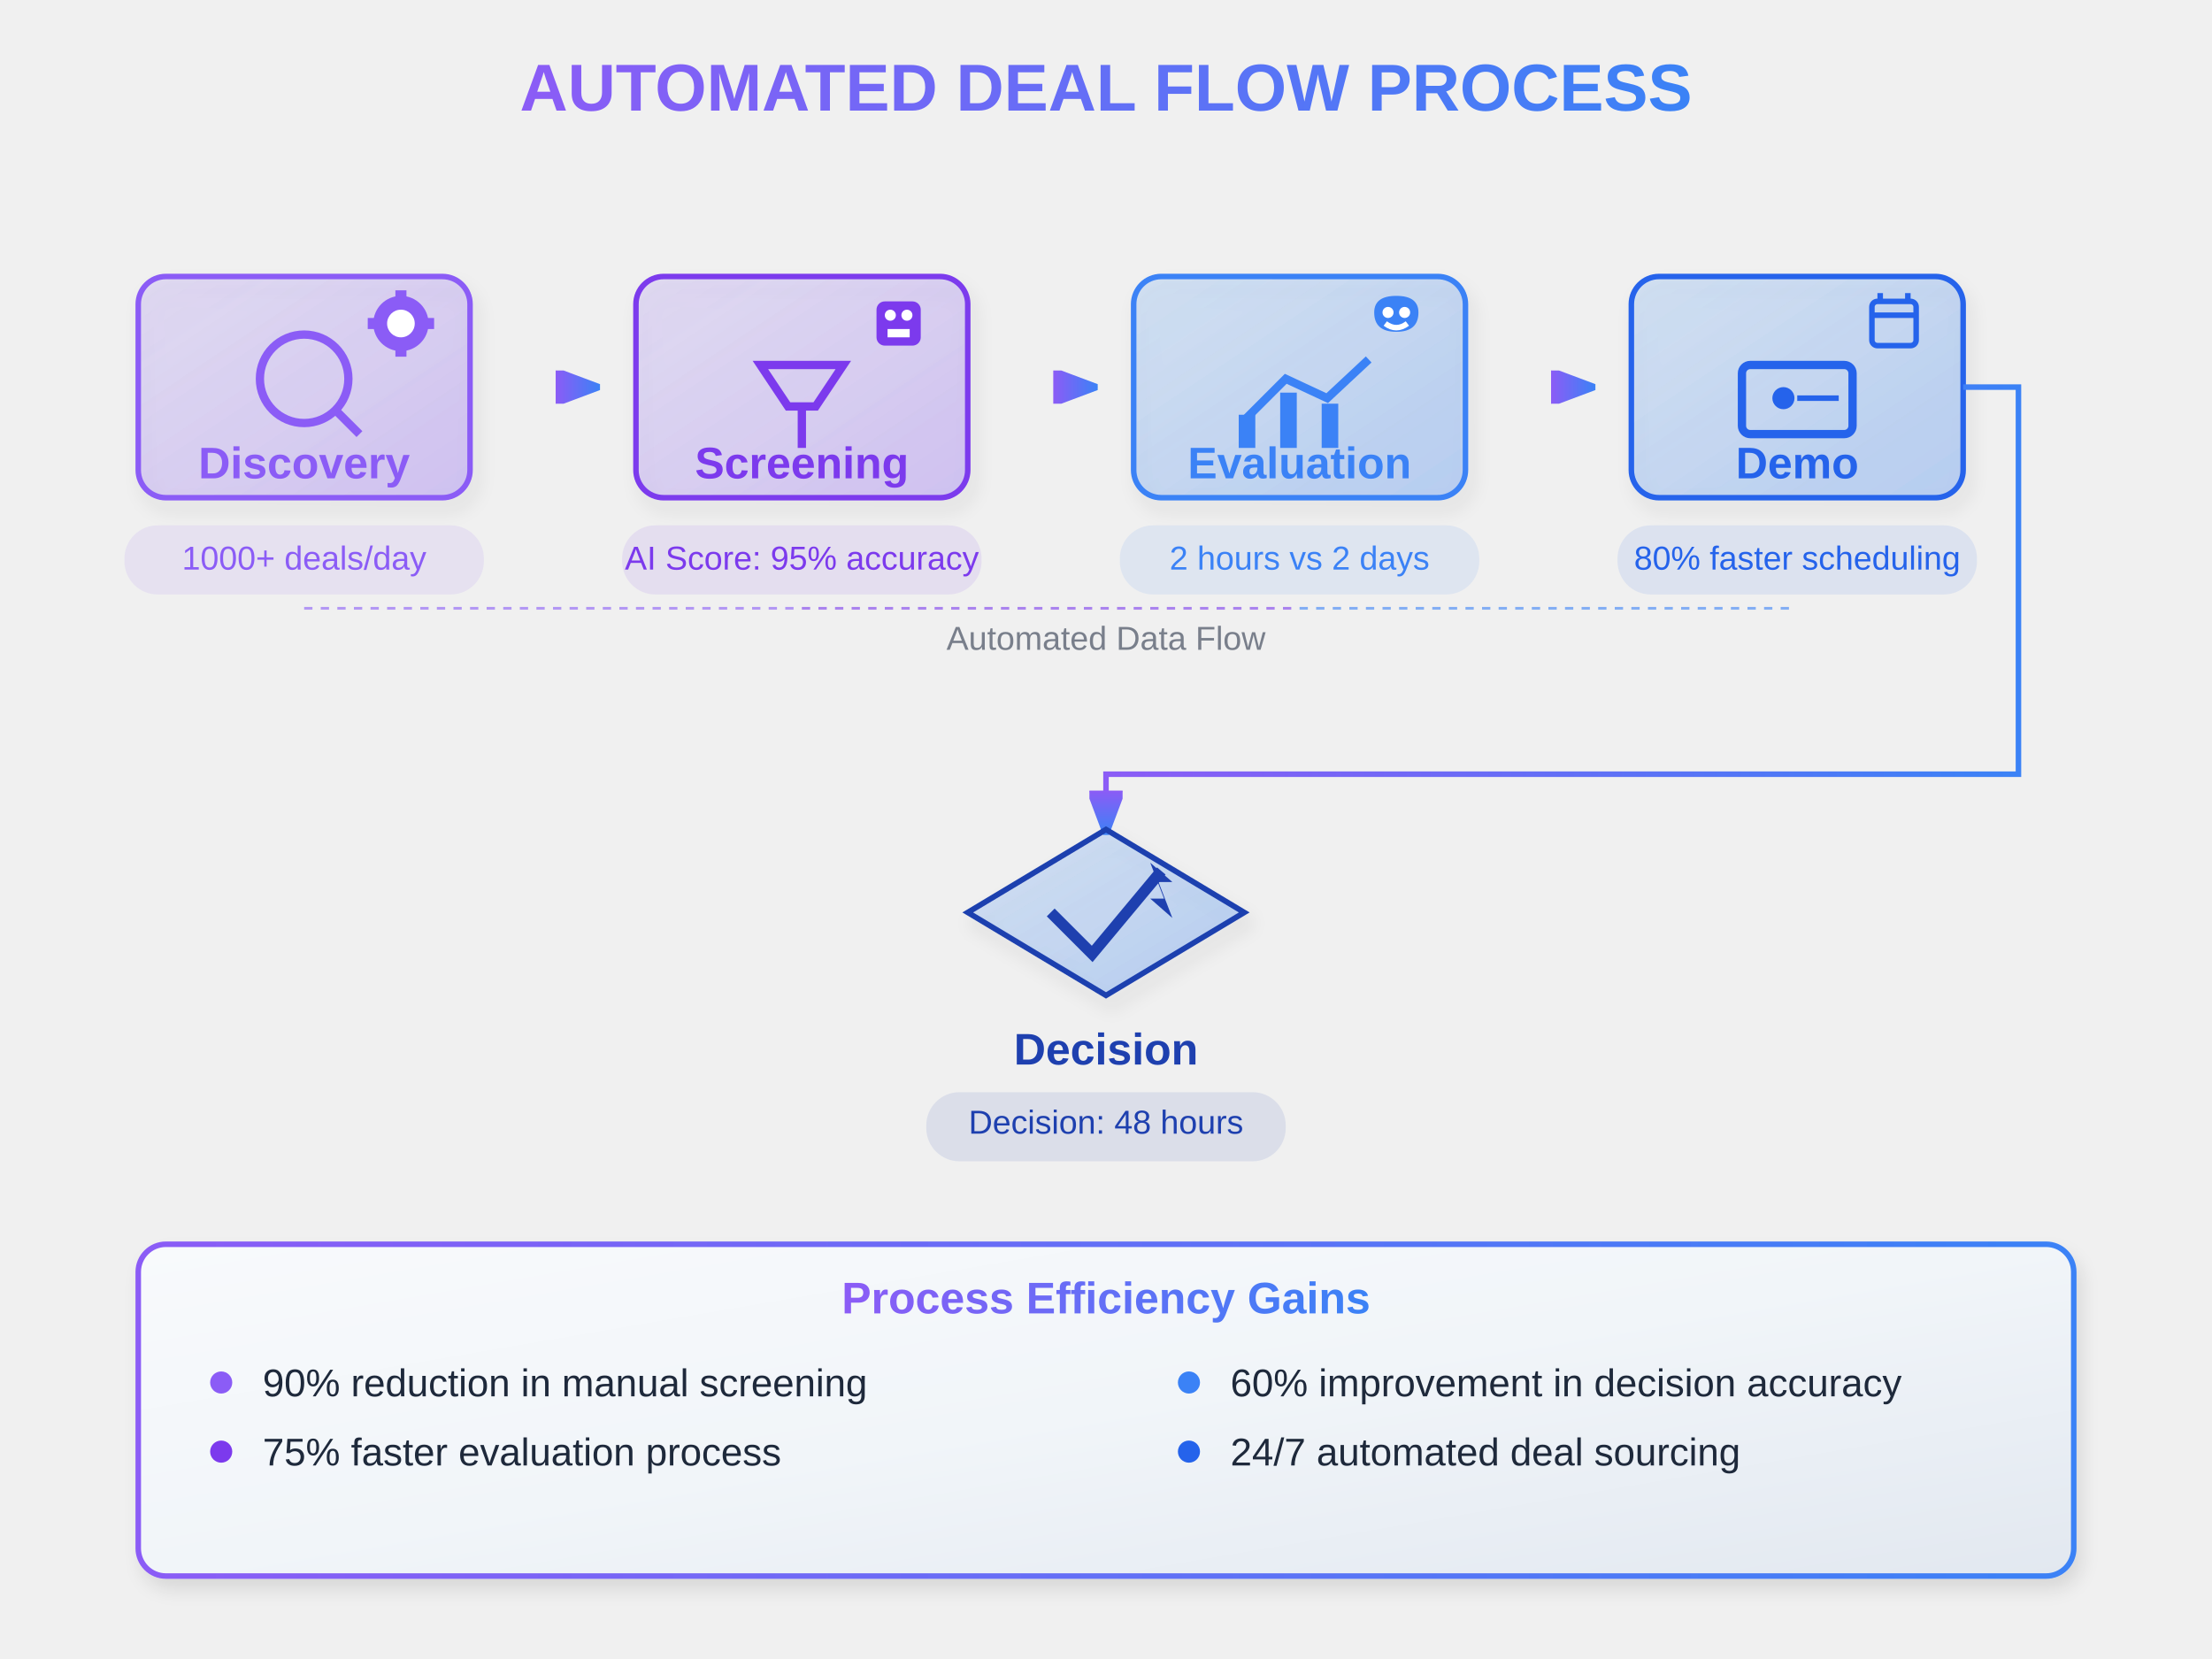
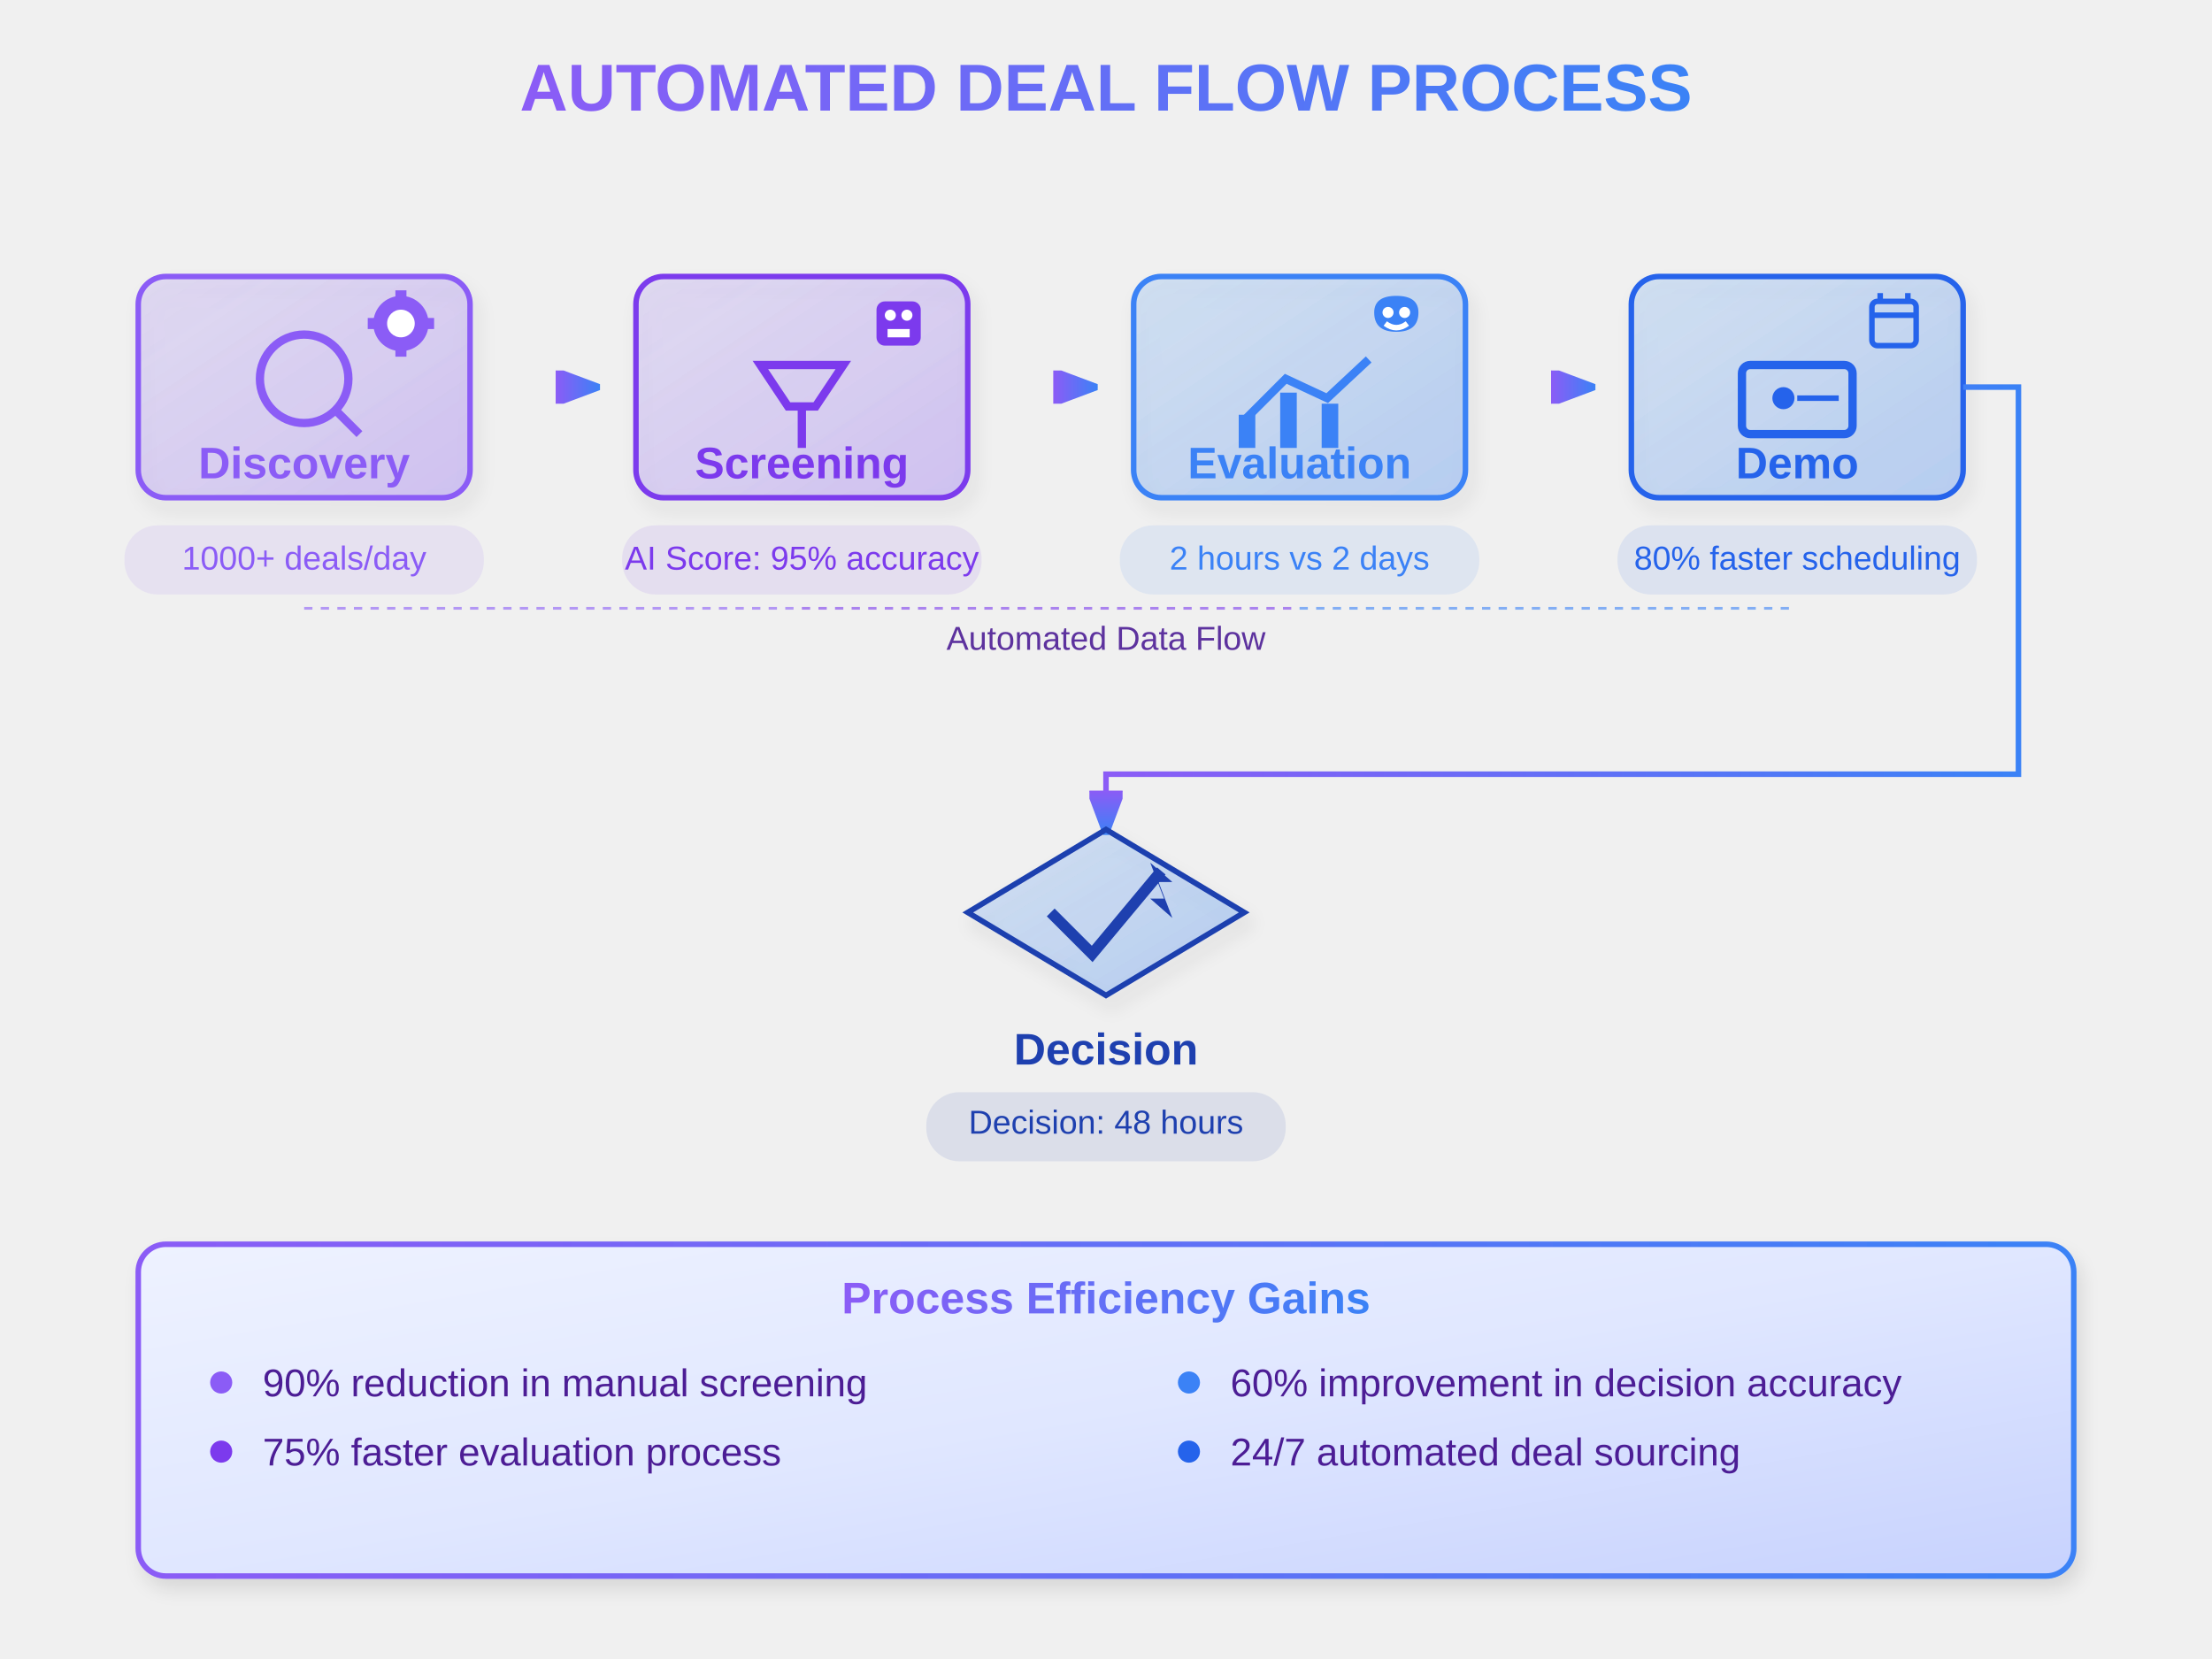
<svg xmlns="http://www.w3.org/2000/svg" width="800" height="600" viewBox="0 0 800 600">
  <defs>
    <linearGradient id="purpleBlue" x1="0%" y1="0%" x2="100%" y2="0%">
      <stop offset="0%" style="stop-color:#8B5CF6;stop-opacity:1" />
      <stop offset="100%" style="stop-color:#3B82F6;stop-opacity:1" />
    </linearGradient>
    <linearGradient id="lightPurple" x1="0%" y1="0%" x2="100%" y2="100%">
      <stop offset="0%" style="stop-color:#A78BFA;stop-opacity:0.2" />
      <stop offset="100%" style="stop-color:#8B5CF6;stop-opacity:0.3" />
    </linearGradient>
    <linearGradient id="lightBlue" x1="0%" y1="0%" x2="100%" y2="100%">
      <stop offset="0%" style="stop-color:#60A5FA;stop-opacity:0.2" />
      <stop offset="100%" style="stop-color:#3B82F6;stop-opacity:0.3" />
    </linearGradient>
    <linearGradient id="metricsBackground" x1="0%" y1="0%" x2="100%" y2="100%">
-       <stop offset="0%" style="stop-color:#F8FAFC;stop-opacity:1" />
-       <stop offset="50%" style="stop-color:#F1F5F9;stop-opacity:1" />
-       <stop offset="100%" style="stop-color:#E2E8F0;stop-opacity:1" />
+       <stop offset="0%" style="stop-color:#EEF2FF;stop-opacity:1" />
+       <stop offset="50%" style="stop-color:#E0E7FF;stop-opacity:1" />
+       <stop offset="100%" style="stop-color:#C7D2FE;stop-opacity:1" />
    </linearGradient>
    <filter id="shadow" x="-20%" y="-20%" width="140%" height="140%">
      <feDropShadow dx="2" dy="4" stdDeviation="3" flood-color="#000000" flood-opacity="0.1" />
    </filter>
    <marker id="arrowhead" markerWidth="8" markerHeight="6" refX="7" refY="3" orient="auto" markerUnits="strokeWidth">
      <polygon points="0 0, 8 3, 0 6" fill="url(#purpleBlue)" stroke="url(#purpleBlue)" stroke-width="1" />
    </marker>
  </defs>
  <text x="400" y="40" font-family="Arial, sans-serif" font-size="24" font-weight="bold" text-anchor="middle" fill="url(#purpleBlue)">
    AUTOMATED DEAL FLOW PROCESS
  </text>
  <g id="discovery">
    <rect x="50" y="100" width="120" height="80" rx="10" fill="url(#lightPurple)" stroke="#8B5CF6" stroke-width="2" filter="url(#shadow)" />
    <circle cx="110" cy="137" r="16" fill="none" stroke="#8B5CF6" stroke-width="3" />
    <line x1="122" y1="149" x2="130" y2="157" stroke="#8B5CF6" stroke-width="3" />
    <g transform="translate(145, 117)">
      <circle cx="0" cy="0" r="10" fill="#8B5CF6" />
      <circle cx="0" cy="0" r="5" fill="white" />
      <rect x="-2" y="-12" width="4" height="5" fill="#8B5CF6" />
      <rect x="-2" y="7" width="4" height="5" fill="#8B5CF6" />
      <rect x="-12" y="-2" width="5" height="4" fill="#8B5CF6" />
      <rect x="7" y="-2" width="5" height="4" fill="#8B5CF6" />
    </g>
    <text x="110" y="173" font-family="Arial, sans-serif" font-size="16" font-weight="bold" text-anchor="middle" fill="#8B5CF6">Discovery</text>
    <rect x="45" y="190" width="130" height="25" rx="12" fill="#8B5CF6" opacity="0.1" />
    <text x="110" y="206" font-family="Arial, sans-serif" font-size="12" text-anchor="middle" fill="#8B5CF6">1000+ deals/day</text>
  </g>
  <line x1="185" y1="140" x2="215" y2="140" stroke="url(#purpleBlue)" stroke-width="2" marker-end="url(#arrowhead)" />
  <g id="screening">
    <rect x="230" y="100" width="120" height="80" rx="10" fill="url(#lightPurple)" stroke="#7C3AED" stroke-width="2" filter="url(#shadow)" />
    <path d="M 275 132 L 305 132 L 295 147 L 285 147 Z" fill="none" stroke="#7C3AED" stroke-width="3" />
    <line x1="290" y1="147" x2="290" y2="162" stroke="#7C3AED" stroke-width="3" />
    <g transform="translate(325, 117)">
      <rect x="-8" y="-8" width="16" height="16" rx="3" fill="#7C3AED" />
      <circle cx="-3" cy="-3" r="2" fill="white" />
      <circle cx="3" cy="-3" r="2" fill="white" />
      <rect x="-4" y="2" width="8" height="3" fill="white" />
    </g>
    <text x="290" y="173" font-family="Arial, sans-serif" font-size="16" font-weight="bold" text-anchor="middle" fill="#7C3AED">Screening</text>
    <rect x="225" y="190" width="130" height="25" rx="12" fill="#7C3AED" opacity="0.1" />
    <text x="290" y="206" font-family="Arial, sans-serif" font-size="12" text-anchor="middle" fill="#7C3AED">AI Score: 95% accuracy</text>
  </g>
  <line x1="365" y1="140" x2="395" y2="140" stroke="url(#purpleBlue)" stroke-width="2" marker-end="url(#arrowhead)" />
  <g id="evaluation">
    <rect x="410" y="100" width="120" height="80" rx="10" fill="url(#lightBlue)" stroke="#3B82F6" stroke-width="2" filter="url(#shadow)" />
    <path d="M 450 152 L 465 137 L 480 144 L 495 130" fill="none" stroke="#3B82F6" stroke-width="3" />
    <rect x="448" y="150" width="6" height="12" fill="#3B82F6" />
    <rect x="463" y="142" width="6" height="20" fill="#3B82F6" />
    <rect x="478" y="146" width="6" height="16" fill="#3B82F6" />
    <g transform="translate(505, 117)">
      <path d="M -8 -4 Q -8 -10 0 -10 Q 8 -10 8 -4 Q 8 3 0 3 Q -8 3 -8 -4" fill="#3B82F6" />
      <circle cx="-3" cy="-4" r="2" fill="white" />
      <circle cx="3" cy="-4" r="2" fill="white" />
      <path d="M -4 0 Q 0 3 4 0" stroke="white" stroke-width="2" fill="none" />
    </g>
    <text x="470" y="173" font-family="Arial, sans-serif" font-size="16" font-weight="bold" text-anchor="middle" fill="#3B82F6">Evaluation</text>
    <rect x="405" y="190" width="130" height="25" rx="12" fill="#3B82F6" opacity="0.1" />
    <text x="470" y="206" font-family="Arial, sans-serif" font-size="12" text-anchor="middle" fill="#3B82F6">2 hours vs 2 days</text>
  </g>
  <line x1="545" y1="140" x2="575" y2="140" stroke="url(#purpleBlue)" stroke-width="2" marker-end="url(#arrowhead)" />
  <g id="demo">
    <rect x="590" y="100" width="120" height="80" rx="10" fill="url(#lightBlue)" stroke="#2563EB" stroke-width="2" filter="url(#shadow)" />
    <rect x="630" y="132" width="40" height="25" rx="3" fill="none" stroke="#2563EB" stroke-width="3" />
    <circle cx="645" cy="144" r="4" fill="#2563EB" />
    <line x1="650" y1="144" x2="665" y2="144" stroke="#2563EB" stroke-width="2" />
    <g transform="translate(685, 117)">
      <rect x="-8" y="-8" width="16" height="16" rx="2" fill="none" stroke="#2563EB" stroke-width="2" />
      <line x1="-5" y1="-8" x2="-5" y2="-11" stroke="#2563EB" stroke-width="2" />
      <line x1="5" y1="-8" x2="5" y2="-11" stroke="#2563EB" stroke-width="2" />
      <line x1="-8" y1="-3" x2="8" y2="-3" stroke="#2563EB" stroke-width="2" />
    </g>
    <text x="650" y="173" font-family="Arial, sans-serif" font-size="16" font-weight="bold" text-anchor="middle" fill="#2563EB">Demo</text>
    <rect x="585" y="190" width="130" height="25" rx="12" fill="#2563EB" opacity="0.1" />
    <text x="650" y="206" font-family="Arial, sans-serif" font-size="12" text-anchor="middle" fill="#2563EB">80% faster scheduling</text>
  </g>
  <path d="M 710 140 L 730 140 L 730 280 L 400 280 L 400 300" stroke="url(#purpleBlue)" stroke-width="2" fill="none" marker-end="url(#arrowhead)" />
  <g id="decision">
    <path d="M 400 300 L 450 330 L 400 360 L 350 330 Z" fill="url(#lightBlue)" stroke="#1E40AF" stroke-width="2" filter="url(#shadow)" />
    <path d="M 380 330 L 395 345 L 420 315" fill="none" stroke="#1E40AF" stroke-width="4" />
    <g transform="translate(420, 322)">
      <path d="M -4 -10 L 4 -3 L -1 -3 L 4 10 L -4 3 L 1 3 Z" fill="#1E40AF" />
    </g>
    <text x="400" y="385" font-family="Arial, sans-serif" font-size="16" font-weight="bold" text-anchor="middle" fill="#1E40AF">Decision</text>
    <rect x="335" y="395" width="130" height="25" rx="12" fill="#1E40AF" opacity="0.1" />
    <text x="400" y="410" font-family="Arial, sans-serif" font-size="12" text-anchor="middle" fill="#1E40AF">Decision: 48 hours</text>
  </g>
  <g id="automation-flow">
    <line x1="110" y1="220" x2="290" y2="220" stroke="#8B5CF6" stroke-width="1" stroke-dasharray="3,3" opacity="0.6" />
    <line x1="290" y1="220" x2="470" y2="220" stroke="#7C3AED" stroke-width="1" stroke-dasharray="3,3" opacity="0.6" />
    <line x1="470" y1="220" x2="650" y2="220" stroke="#3B82F6" stroke-width="1" stroke-dasharray="3,3" opacity="0.6" />
-     <text x="400" y="235" font-family="Arial, sans-serif" font-size="12" font-weight="500" text-anchor="middle" fill="#6B7280" opacity="0.9">Automated Data Flow</text>
+     <text x="400" y="235" font-family="Arial, sans-serif" font-size="12" font-weight="500" text-anchor="middle" fill="#4C1D95" opacity="0.9">Automated Data Flow</text>
  </g>
  <g id="metrics">
    <rect x="50" y="450" width="700" height="120" rx="10" fill="url(#metricsBackground)" stroke="url(#purpleBlue)" stroke-width="2" filter="url(#shadow)" />
    <text x="400" y="475" font-family="Arial, sans-serif" font-size="16" font-weight="bold" text-anchor="middle" fill="url(#purpleBlue)">Process Efficiency Gains</text>
    <g transform="translate(80, 490)">
      <circle cx="0" cy="10" r="4" fill="#8B5CF6" />
-       <text x="15" y="15" font-family="Arial, sans-serif" font-size="14" font-weight="500" fill="#1E293B">90% reduction in manual screening</text>
+       <text x="15" y="15" font-family="Arial, sans-serif" font-size="14" font-weight="500" fill="#4C1D95">90% reduction in manual screening</text>
      <circle cx="0" cy="35" r="4" fill="#7C3AED" />
-       <text x="15" y="40" font-family="Arial, sans-serif" font-size="14" font-weight="500" fill="#1E293B">75% faster evaluation process</text>
+       <text x="15" y="40" font-family="Arial, sans-serif" font-size="14" font-weight="500" fill="#4C1D95">75% faster evaluation process</text>
      <circle cx="350" cy="10" r="4" fill="#3B82F6" />
-       <text x="365" y="15" font-family="Arial, sans-serif" font-size="14" font-weight="500" fill="#1E293B">60% improvement in decision accuracy</text>
+       <text x="365" y="15" font-family="Arial, sans-serif" font-size="14" font-weight="500" fill="#4C1D95">60% improvement in decision accuracy</text>
      <circle cx="350" cy="35" r="4" fill="#2563EB" />
-       <text x="365" y="40" font-family="Arial, sans-serif" font-size="14" font-weight="500" fill="#1E293B">24/7 automated deal sourcing</text>
+       <text x="365" y="40" font-family="Arial, sans-serif" font-size="14" font-weight="500" fill="#4C1D95">24/7 automated deal sourcing</text>
    </g>
  </g>
</svg>
